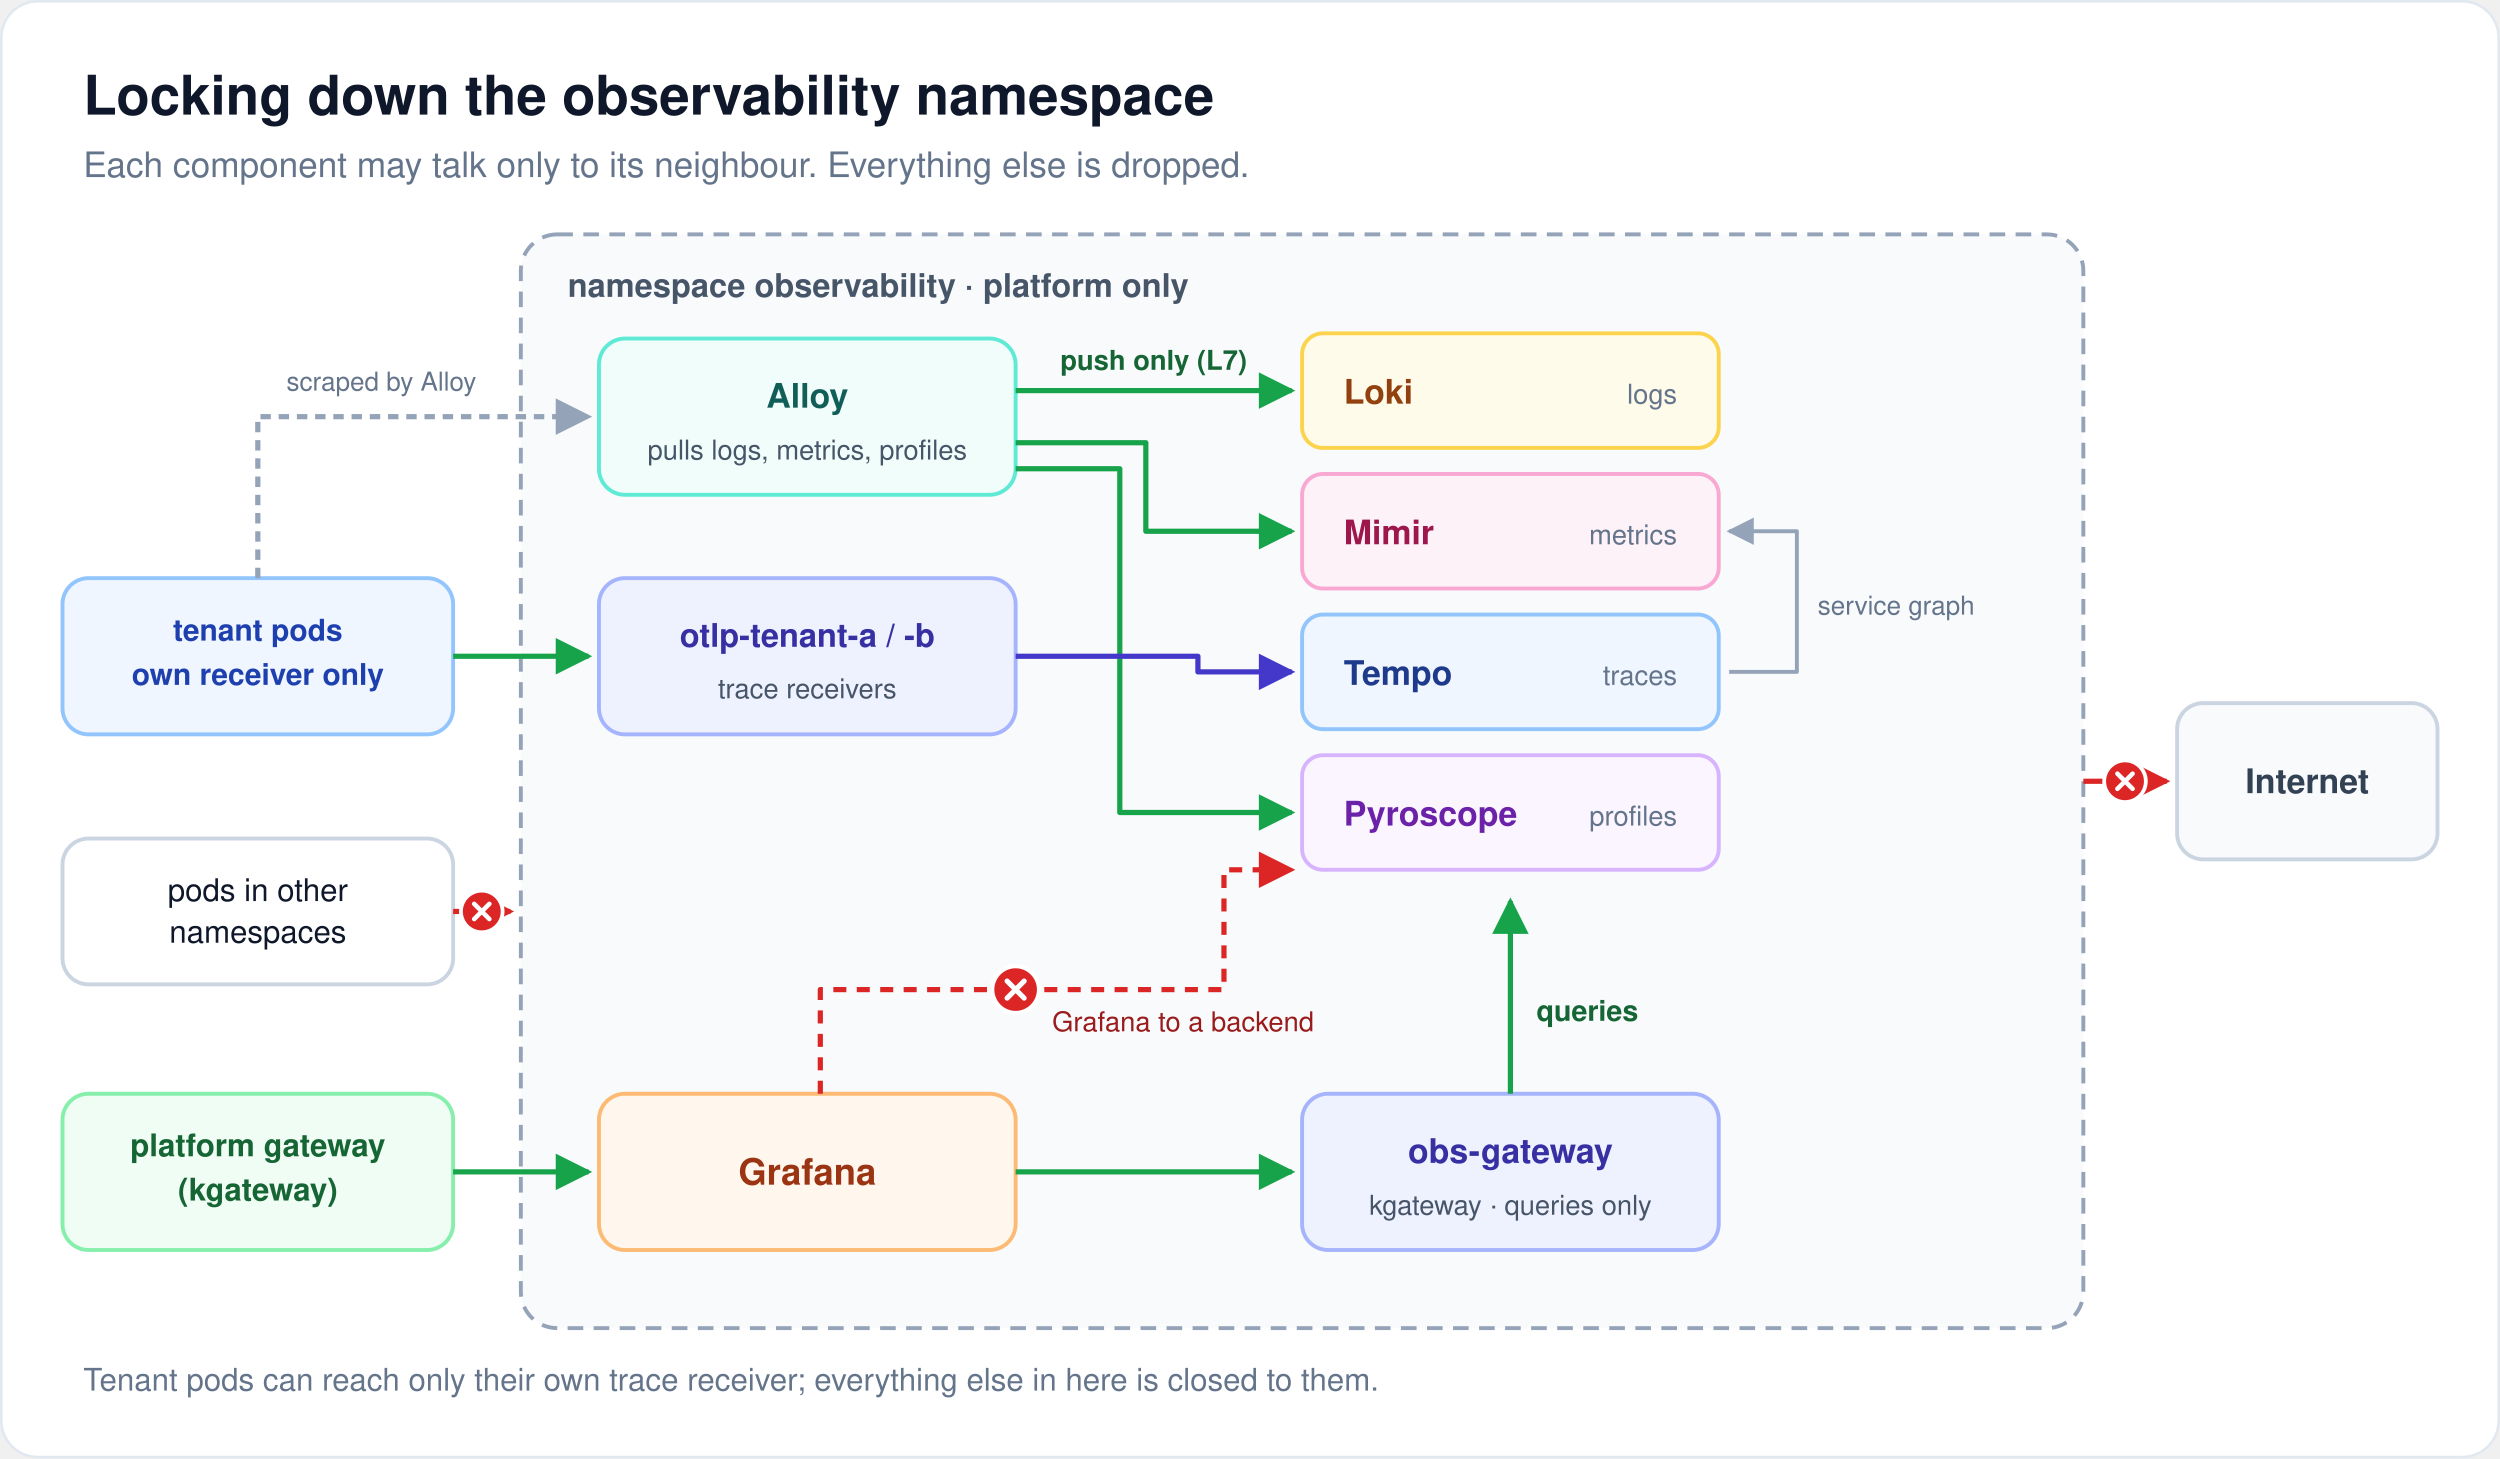
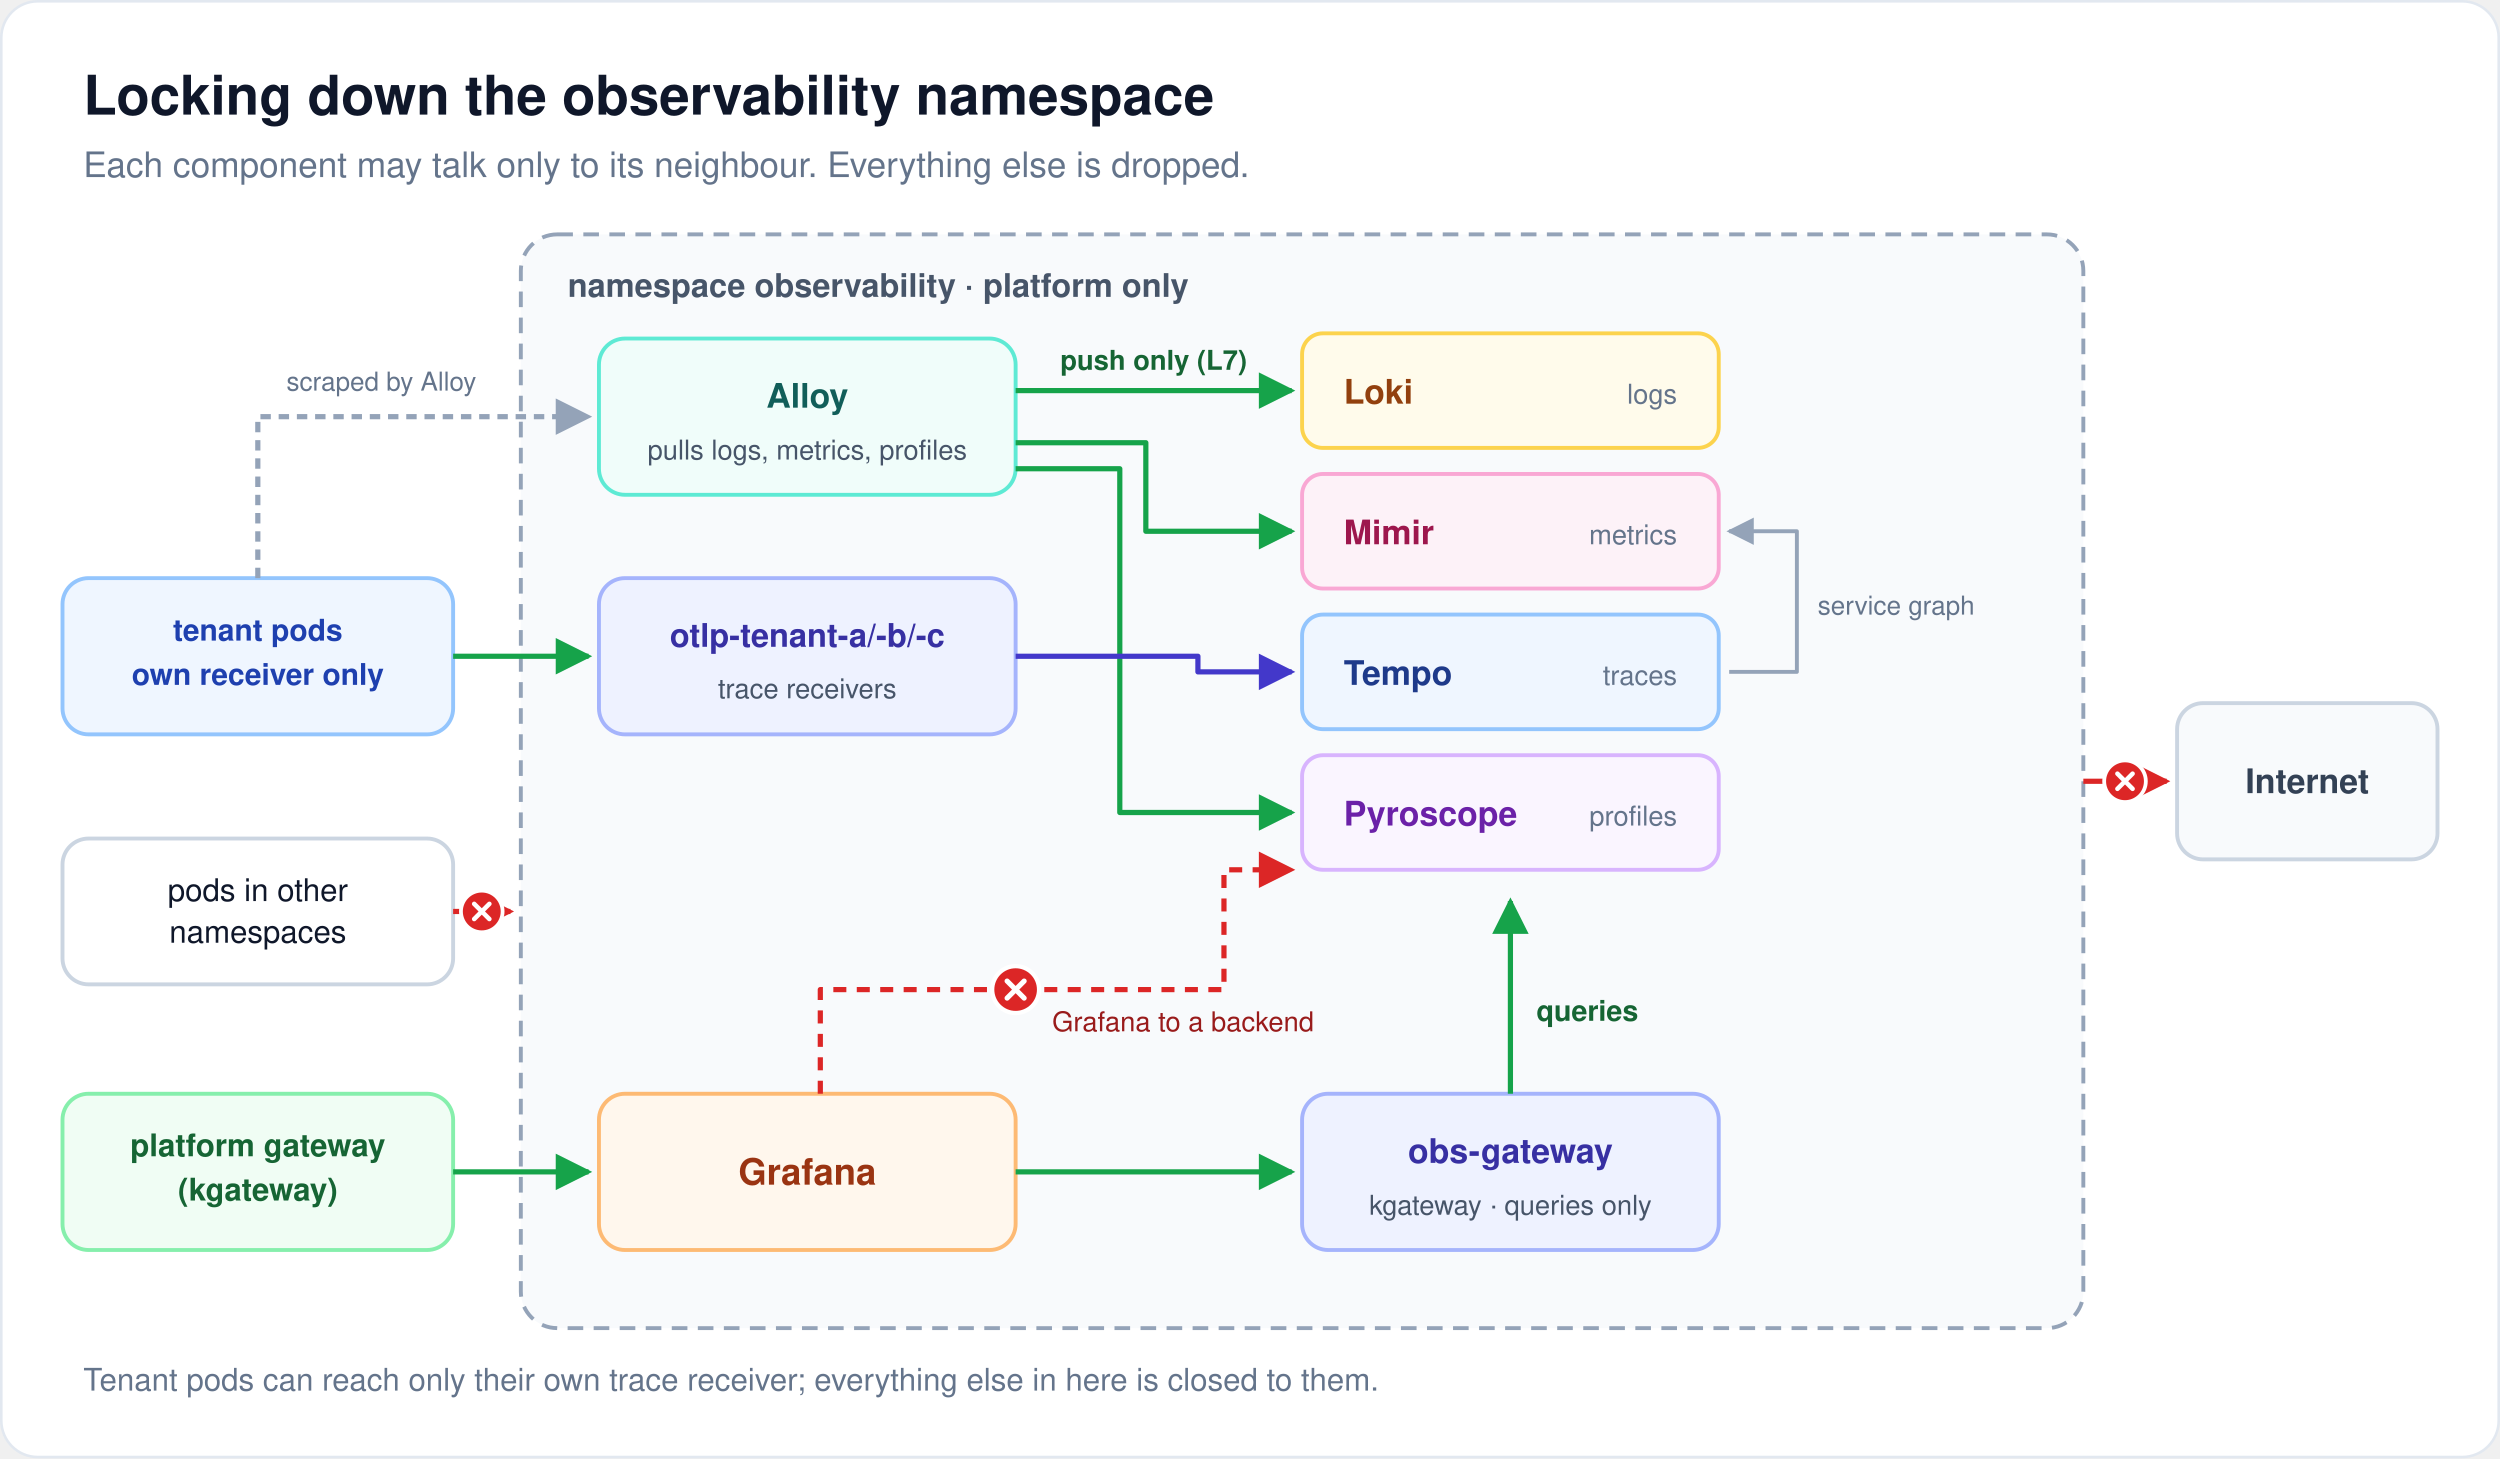
<svg xmlns="http://www.w3.org/2000/svg" width="960" height="560" viewBox="0 0 960 560" role="img" aria-labelledby="t">
  <defs>
    <marker id="ah16A34A" viewBox="0 0 10 10" refX="9" refY="5" markerWidth="7" markerHeight="7" orient="auto-start-reverse">
      <path d="M0,0 L10,5 L0,10 z" fill="#16A34A" />
    </marker>
    <marker id="ah4338CA" viewBox="0 0 10 10" refX="9" refY="5" markerWidth="7" markerHeight="7" orient="auto-start-reverse">
      <path d="M0,0 L10,5 L0,10 z" fill="#4338CA" />
    </marker>
    <marker id="ah94A3B8" viewBox="0 0 10 10" refX="9" refY="5" markerWidth="7" markerHeight="7" orient="auto-start-reverse">
      <path d="M0,0 L10,5 L0,10 z" fill="#94A3B8" />
    </marker>
    <marker id="ahDC2626" viewBox="0 0 10 10" refX="9" refY="5" markerWidth="7" markerHeight="7" orient="auto-start-reverse">
      <path d="M0,0 L10,5 L0,10 z" fill="#DC2626" />
    </marker>
  </defs>
  <rect x="0.5" y="0.5" width="959" height="559" rx="14" fill="#FFFFFF" stroke="#E2E8F0" />
  <text x="32" y="44" font-family="'Segoe UI', 'Helvetica Neue', Helvetica, Arial, sans-serif" font-size="21" font-weight="700" fill="#0F172A">Locking down the observability namespace</text>
  <text x="32" y="68" font-family="'Segoe UI', 'Helvetica Neue', Helvetica, Arial, sans-serif" font-size="13.5" fill="#64748B">Each component may talk only to its neighbour. Everything else is dropped.</text>
  <rect x="200" y="90" width="600" height="420" rx="14" fill="#F8FAFC" stroke="#94A3B8" stroke-width="1.5" stroke-dasharray="6 4" />
  <text x="218" y="114" font-family="'Segoe UI', 'Helvetica Neue', Helvetica, Arial, sans-serif" font-size="12.5" font-weight="700" fill="#475569" text-anchor="start">namespace observability  ·  platform only</text>
  <rect x="230" y="130" width="160" height="60" rx="10" fill="#F0FDFA" stroke="#5EEAD4" stroke-width="1.5" />
  <text x="310.0" y="156.55" font-family="'Segoe UI', 'Helvetica Neue', Helvetica, Arial, sans-serif" font-size="13" font-weight="700" fill="#115E59" text-anchor="middle">Alloy</text>
  <text x="310.0" y="176.45" font-family="'Segoe UI', 'Helvetica Neue', Helvetica, Arial, sans-serif" font-size="10.5" font-weight="400" fill="#475569" text-anchor="middle">pulls logs, metrics, profiles</text>
  <rect x="230" y="222" width="160" height="60" rx="10" fill="#EEF2FF" stroke="#A5B4FC" stroke-width="1.5" />
-   <text x="310.0" y="248.375" font-family="'Segoe UI', 'Helvetica Neue', Helvetica, Arial, sans-serif" font-size="12.5" font-weight="700" fill="#3730A3" text-anchor="middle">otlp-tenant-a / -b</text>
+   <text x="310.0" y="248.375" font-family="'Segoe UI', 'Helvetica Neue', Helvetica, Arial, sans-serif" font-size="12.5" font-weight="700" fill="#3730A3" text-anchor="middle">otlp-tenant-a/-b/-c</text>
  <text x="310.0" y="268.125" font-family="'Segoe UI', 'Helvetica Neue', Helvetica, Arial, sans-serif" font-size="10.5" font-weight="400" fill="#475569" text-anchor="middle">trace receivers</text>
  <rect x="500" y="128" width="160" height="44" rx="8" fill="#FFFBEB" stroke="#FCD34D" stroke-width="1.5" />
  <text x="516" y="155" font-family="'Segoe UI', 'Helvetica Neue', Helvetica, Arial, sans-serif" font-size="13" font-weight="700" fill="#92400E" text-anchor="start">Loki</text>
  <text x="644" y="155" font-family="'Segoe UI', 'Helvetica Neue', Helvetica, Arial, sans-serif" font-size="10.5" font-weight="400" fill="#64748B" text-anchor="end">logs</text>
  <rect x="500" y="182" width="160" height="44" rx="8" fill="#FDF2F8" stroke="#F9A8D4" stroke-width="1.5" />
  <text x="516" y="209" font-family="'Segoe UI', 'Helvetica Neue', Helvetica, Arial, sans-serif" font-size="13" font-weight="700" fill="#9D174D" text-anchor="start">Mimir</text>
  <text x="644" y="209" font-family="'Segoe UI', 'Helvetica Neue', Helvetica, Arial, sans-serif" font-size="10.5" font-weight="400" fill="#64748B" text-anchor="end">metrics</text>
  <rect x="500" y="236" width="160" height="44" rx="8" fill="#EFF6FF" stroke="#93C5FD" stroke-width="1.5" />
  <text x="516" y="263" font-family="'Segoe UI', 'Helvetica Neue', Helvetica, Arial, sans-serif" font-size="13" font-weight="700" fill="#1E3A8A" text-anchor="start">Tempo</text>
  <text x="644" y="263" font-family="'Segoe UI', 'Helvetica Neue', Helvetica, Arial, sans-serif" font-size="10.5" font-weight="400" fill="#64748B" text-anchor="end">traces</text>
  <rect x="500" y="290" width="160" height="44" rx="8" fill="#FAF5FF" stroke="#D8B4FE" stroke-width="1.5" />
  <text x="516" y="317" font-family="'Segoe UI', 'Helvetica Neue', Helvetica, Arial, sans-serif" font-size="13" font-weight="700" fill="#6B21A8" text-anchor="start">Pyroscope</text>
  <text x="644" y="317" font-family="'Segoe UI', 'Helvetica Neue', Helvetica, Arial, sans-serif" font-size="10.5" font-weight="400" fill="#64748B" text-anchor="end">profiles</text>
  <rect x="500" y="420" width="160" height="60" rx="10" fill="#EEF2FF" stroke="#A5B4FC" stroke-width="1.5" />
  <text x="580.0" y="446.55" font-family="'Segoe UI', 'Helvetica Neue', Helvetica, Arial, sans-serif" font-size="13" font-weight="700" fill="#3730A3" text-anchor="middle">obs-gateway</text>
  <text x="580.0" y="466.45" font-family="'Segoe UI', 'Helvetica Neue', Helvetica, Arial, sans-serif" font-size="10.5" font-weight="400" fill="#475569" text-anchor="middle">kgateway · queries only</text>
  <rect x="230" y="420" width="160" height="60" rx="10" fill="#FFF7ED" stroke="#FDBA74" stroke-width="1.5" />
  <text x="310.0" y="454.9" font-family="'Segoe UI', 'Helvetica Neue', Helvetica, Arial, sans-serif" font-size="14" font-weight="700" fill="#9A3412" text-anchor="middle">Grafana</text>
  <path d="M390,150 L496,150" fill="none" stroke="#16A34A" stroke-width="2" stroke-linejoin="round" marker-end="url(#ah16A34A)" />
  <path d="M390,170 L440,170 L440,204 L496,204" fill="none" stroke="#16A34A" stroke-width="2" stroke-linejoin="round" marker-end="url(#ah16A34A)" />
  <path d="M390,180 L430,180 L430,312 L496,312" fill="none" stroke="#16A34A" stroke-width="2" stroke-linejoin="round" marker-end="url(#ah16A34A)" />
  <text x="443" y="142" font-family="'Segoe UI', 'Helvetica Neue', Helvetica, Arial, sans-serif" font-size="10.5" font-weight="700" fill="#166534" text-anchor="middle">push only (L7)</text>
  <path d="M390,252 L460,252 L460,258 L496,258" fill="none" stroke="#4338CA" stroke-width="2" stroke-linejoin="round" marker-end="url(#ah4338CA)" />
  <path d="M580,420 L580,346" fill="none" stroke="#16A34A" stroke-width="2" stroke-linejoin="round" marker-end="url(#ah16A34A)" />
  <text x="590" y="392" font-family="'Segoe UI', 'Helvetica Neue', Helvetica, Arial, sans-serif" font-size="11" font-weight="700" fill="#166534" text-anchor="start">queries</text>
  <path d="M390,450 L496,450" fill="none" stroke="#16A34A" stroke-width="2" stroke-linejoin="round" marker-end="url(#ah16A34A)" />
  <path d="M664,258 L690,258 L690,204 L664,204" fill="none" stroke="#94A3B8" stroke-width="1.5" stroke-linejoin="round" marker-end="url(#ah94A3B8)" />
  <text x="698" y="236" font-family="'Segoe UI', 'Helvetica Neue', Helvetica, Arial, sans-serif" font-size="10" font-weight="400" fill="#64748B" text-anchor="start">service graph</text>
  <path d="M315,420 L315,380 L470,380 L470,334 L496,334" fill="none" stroke="#DC2626" stroke-width="2" stroke-linejoin="round" stroke-dasharray="5 4" marker-end="url(#ahDC2626)" />
  <g transform="translate(390,380) scale(0.8181818)">
    <circle r="11" fill="#DC2626" stroke="#FFFFFF" stroke-width="2" />
    <path d="M-4,-4 L4,4 M4,-4 L-4,4" fill="none" stroke="#FFFFFF" stroke-width="2.4" stroke-linecap="round" />
  </g>
  <text x="404" y="396" font-family="'Segoe UI', 'Helvetica Neue', Helvetica, Arial, sans-serif" font-size="10.5" font-weight="400" fill="#991B1B" text-anchor="start">Grafana to a backend</text>
  <rect x="24" y="222" width="150" height="60" rx="10" fill="#EFF6FF" stroke="#93C5FD" stroke-width="1.5" />
  <text x="99" y="246" font-family="'Segoe UI', 'Helvetica Neue', Helvetica, Arial, sans-serif" font-size="11.5" font-weight="600" fill="#1E40AF" text-anchor="middle">tenant pods</text>
  <text x="99" y="263" font-family="'Segoe UI', 'Helvetica Neue', Helvetica, Arial, sans-serif" font-size="11.5" font-weight="600" fill="#1E40AF" text-anchor="middle">own receiver only</text>
  <path d="M174,252 L226,252" fill="none" stroke="#16A34A" stroke-width="2" stroke-linejoin="round" marker-end="url(#ah16A34A)" />
  <path d="M99,222 L99,160 L226,160" fill="none" stroke="#94A3B8" stroke-width="2" stroke-linejoin="round" stroke-dasharray="4 3" marker-end="url(#ah94A3B8)" />
  <text x="110" y="150" font-family="'Segoe UI', 'Helvetica Neue', Helvetica, Arial, sans-serif" font-size="10" font-weight="400" fill="#64748B" text-anchor="start">scraped by Alloy</text>
  <rect x="24" y="322" width="150" height="56" rx="10" fill="#FFFFFF" stroke="#CBD5E1" stroke-width="1.5" />
  <text x="99" y="346" font-family="'Segoe UI', 'Helvetica Neue', Helvetica, Arial, sans-serif" font-size="12" font-weight="400" fill="#0F172A" text-anchor="middle">pods in other</text>
  <text x="99" y="362" font-family="'Segoe UI', 'Helvetica Neue', Helvetica, Arial, sans-serif" font-size="12" font-weight="400" fill="#0F172A" text-anchor="middle">namespaces</text>
  <path d="M174,350 L196,350" fill="none" stroke="#DC2626" stroke-width="2" stroke-linejoin="round" marker-end="url(#ahDC2626)" />
  <g transform="translate(185,350) scale(0.7272727)">
    <circle r="11" fill="#DC2626" stroke="#FFFFFF" stroke-width="2" />
    <path d="M-4,-4 L4,4 M4,-4 L-4,4" fill="none" stroke="#FFFFFF" stroke-width="2.4" stroke-linecap="round" />
  </g>
  <rect x="24" y="420" width="150" height="60" rx="10" fill="#F0FDF4" stroke="#86EFAC" stroke-width="1.5" />
  <text x="99" y="444" font-family="'Segoe UI', 'Helvetica Neue', Helvetica, Arial, sans-serif" font-size="12" font-weight="600" fill="#166534" text-anchor="middle">platform gateway</text>
  <text x="99" y="461" font-family="'Segoe UI', 'Helvetica Neue', Helvetica, Arial, sans-serif" font-size="12" font-weight="600" fill="#166534" text-anchor="middle">(kgateway)</text>
  <path d="M174,450 L226,450" fill="none" stroke="#16A34A" stroke-width="2" stroke-linejoin="round" marker-end="url(#ah16A34A)" />
  <rect x="836" y="270" width="100" height="60" rx="10" fill="#F8FAFC" stroke="#CBD5E1" stroke-width="1.5" />
  <text x="886.0" y="304.55" font-family="'Segoe UI', 'Helvetica Neue', Helvetica, Arial, sans-serif" font-size="13" font-weight="700" fill="#334155" text-anchor="middle">Internet</text>
  <path d="M800,300 L832,300" fill="none" stroke="#DC2626" stroke-width="2" stroke-linejoin="round" marker-end="url(#ahDC2626)" />
  <g transform="translate(816,300) scale(0.7272727)">
    <circle r="11" fill="#DC2626" stroke="#FFFFFF" stroke-width="2" />
    <path d="M-4,-4 L4,4 M4,-4 L-4,4" fill="none" stroke="#FFFFFF" stroke-width="2.4" stroke-linecap="round" />
  </g>
  <text x="32" y="534" font-family="'Segoe UI', 'Helvetica Neue', Helvetica, Arial, sans-serif" font-size="12" font-weight="400" fill="#64748B" text-anchor="start">Tenant pods can reach only their own trace receiver; everything else in here is closed to them.</text>
</svg>
